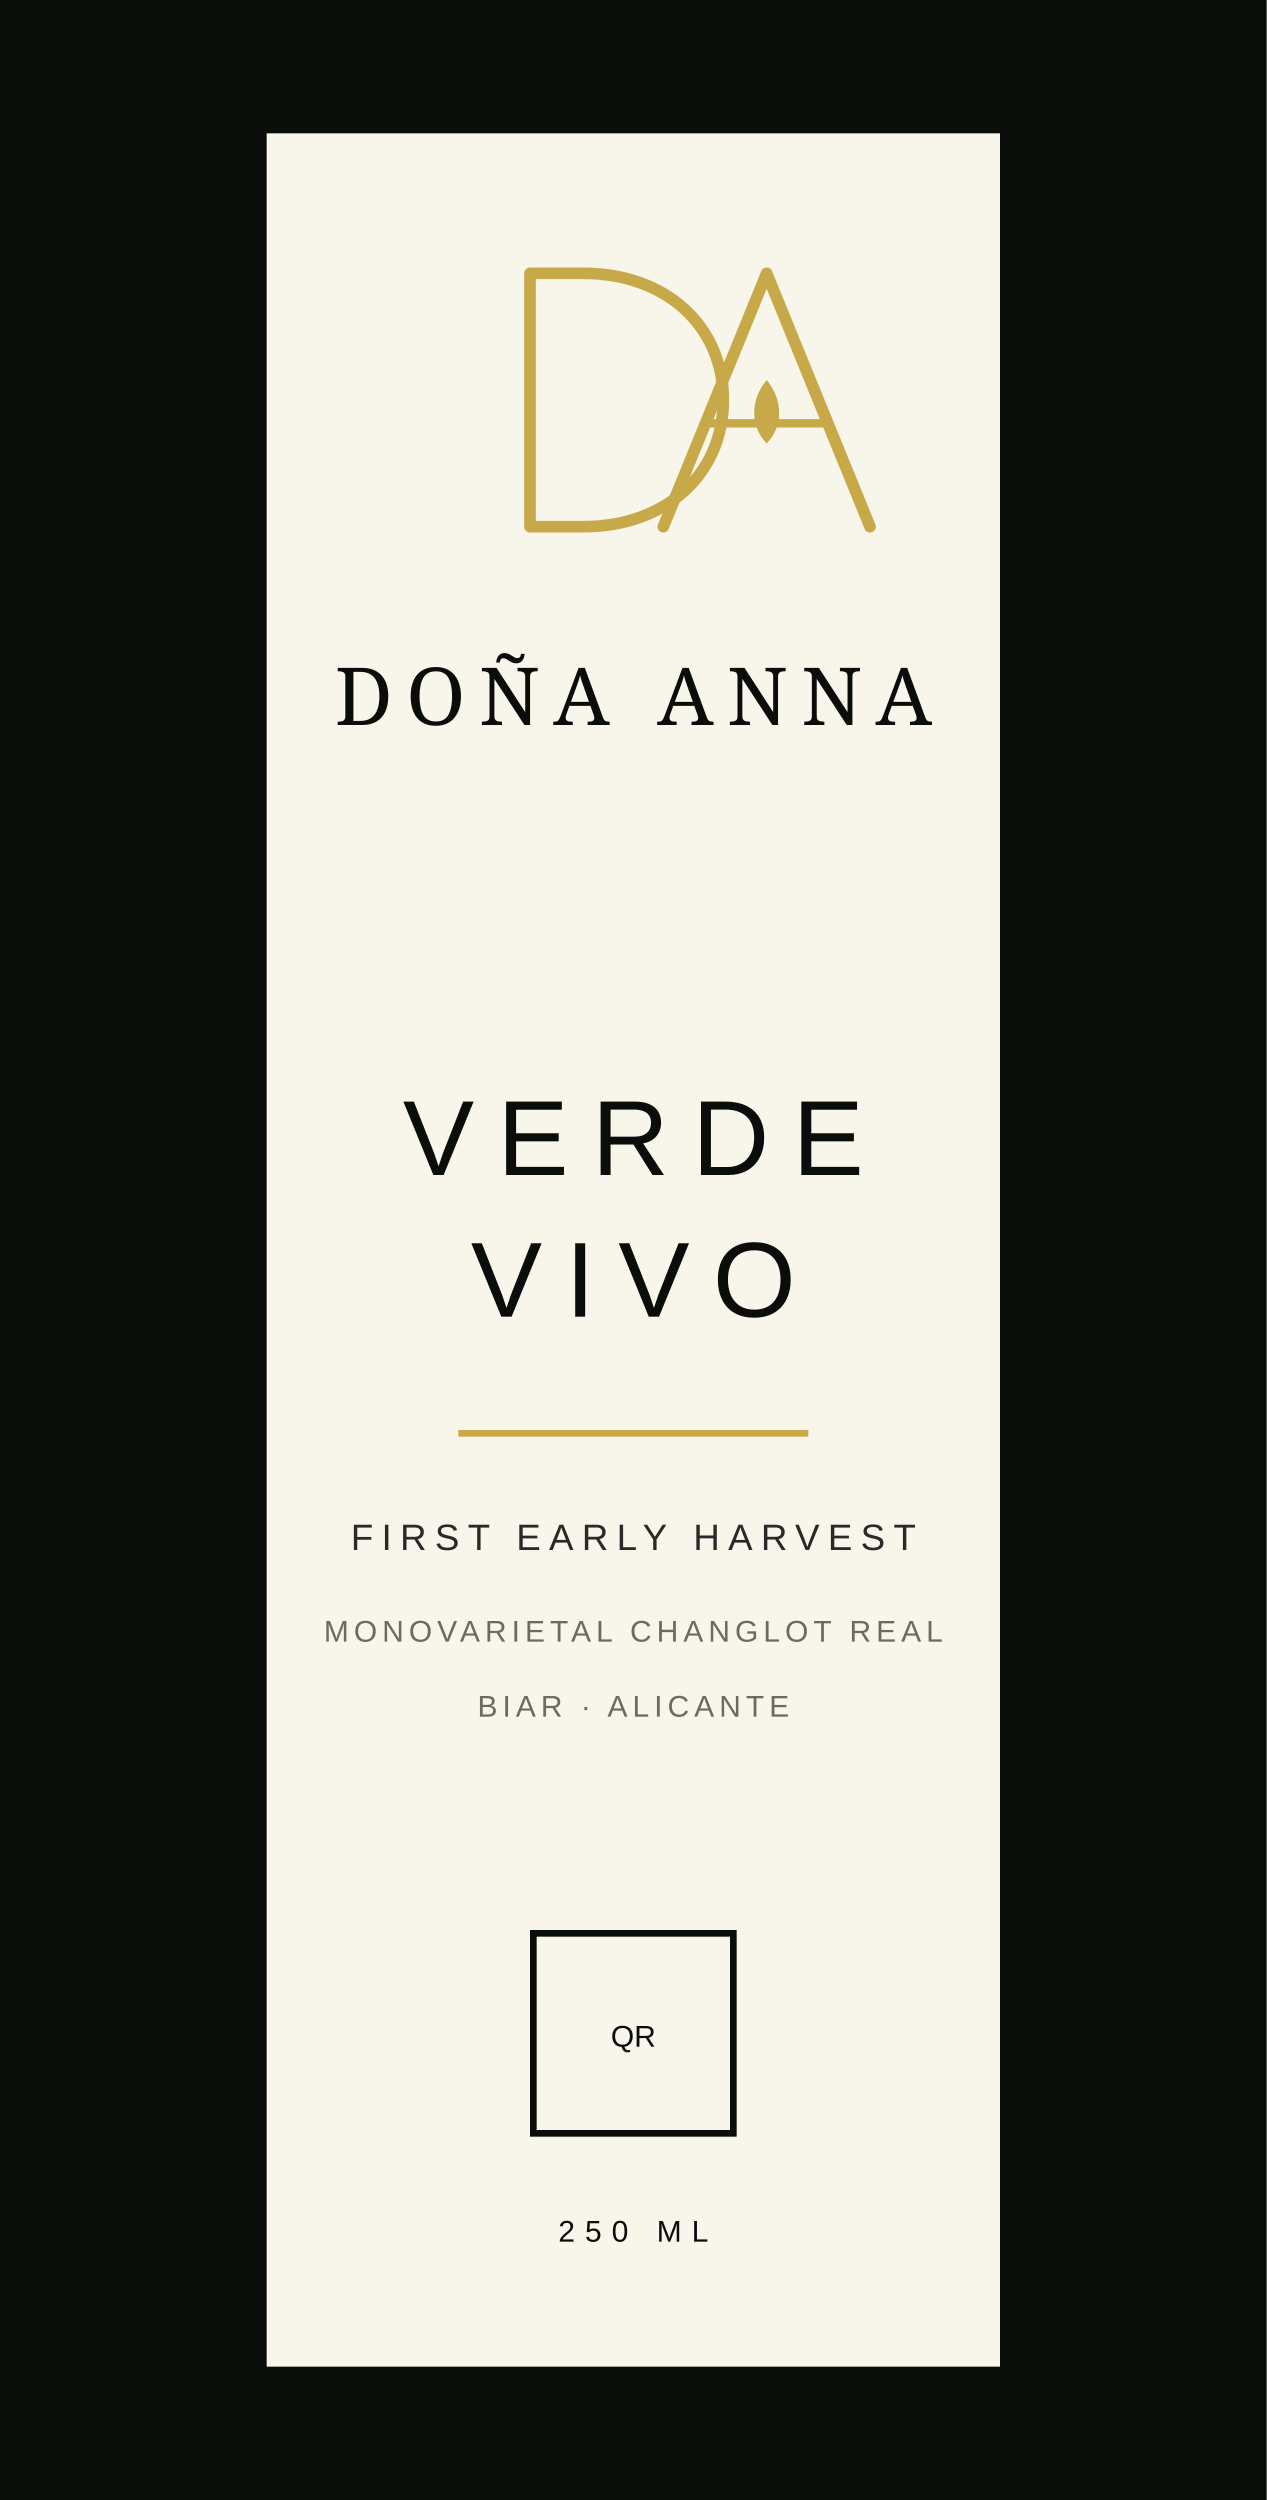
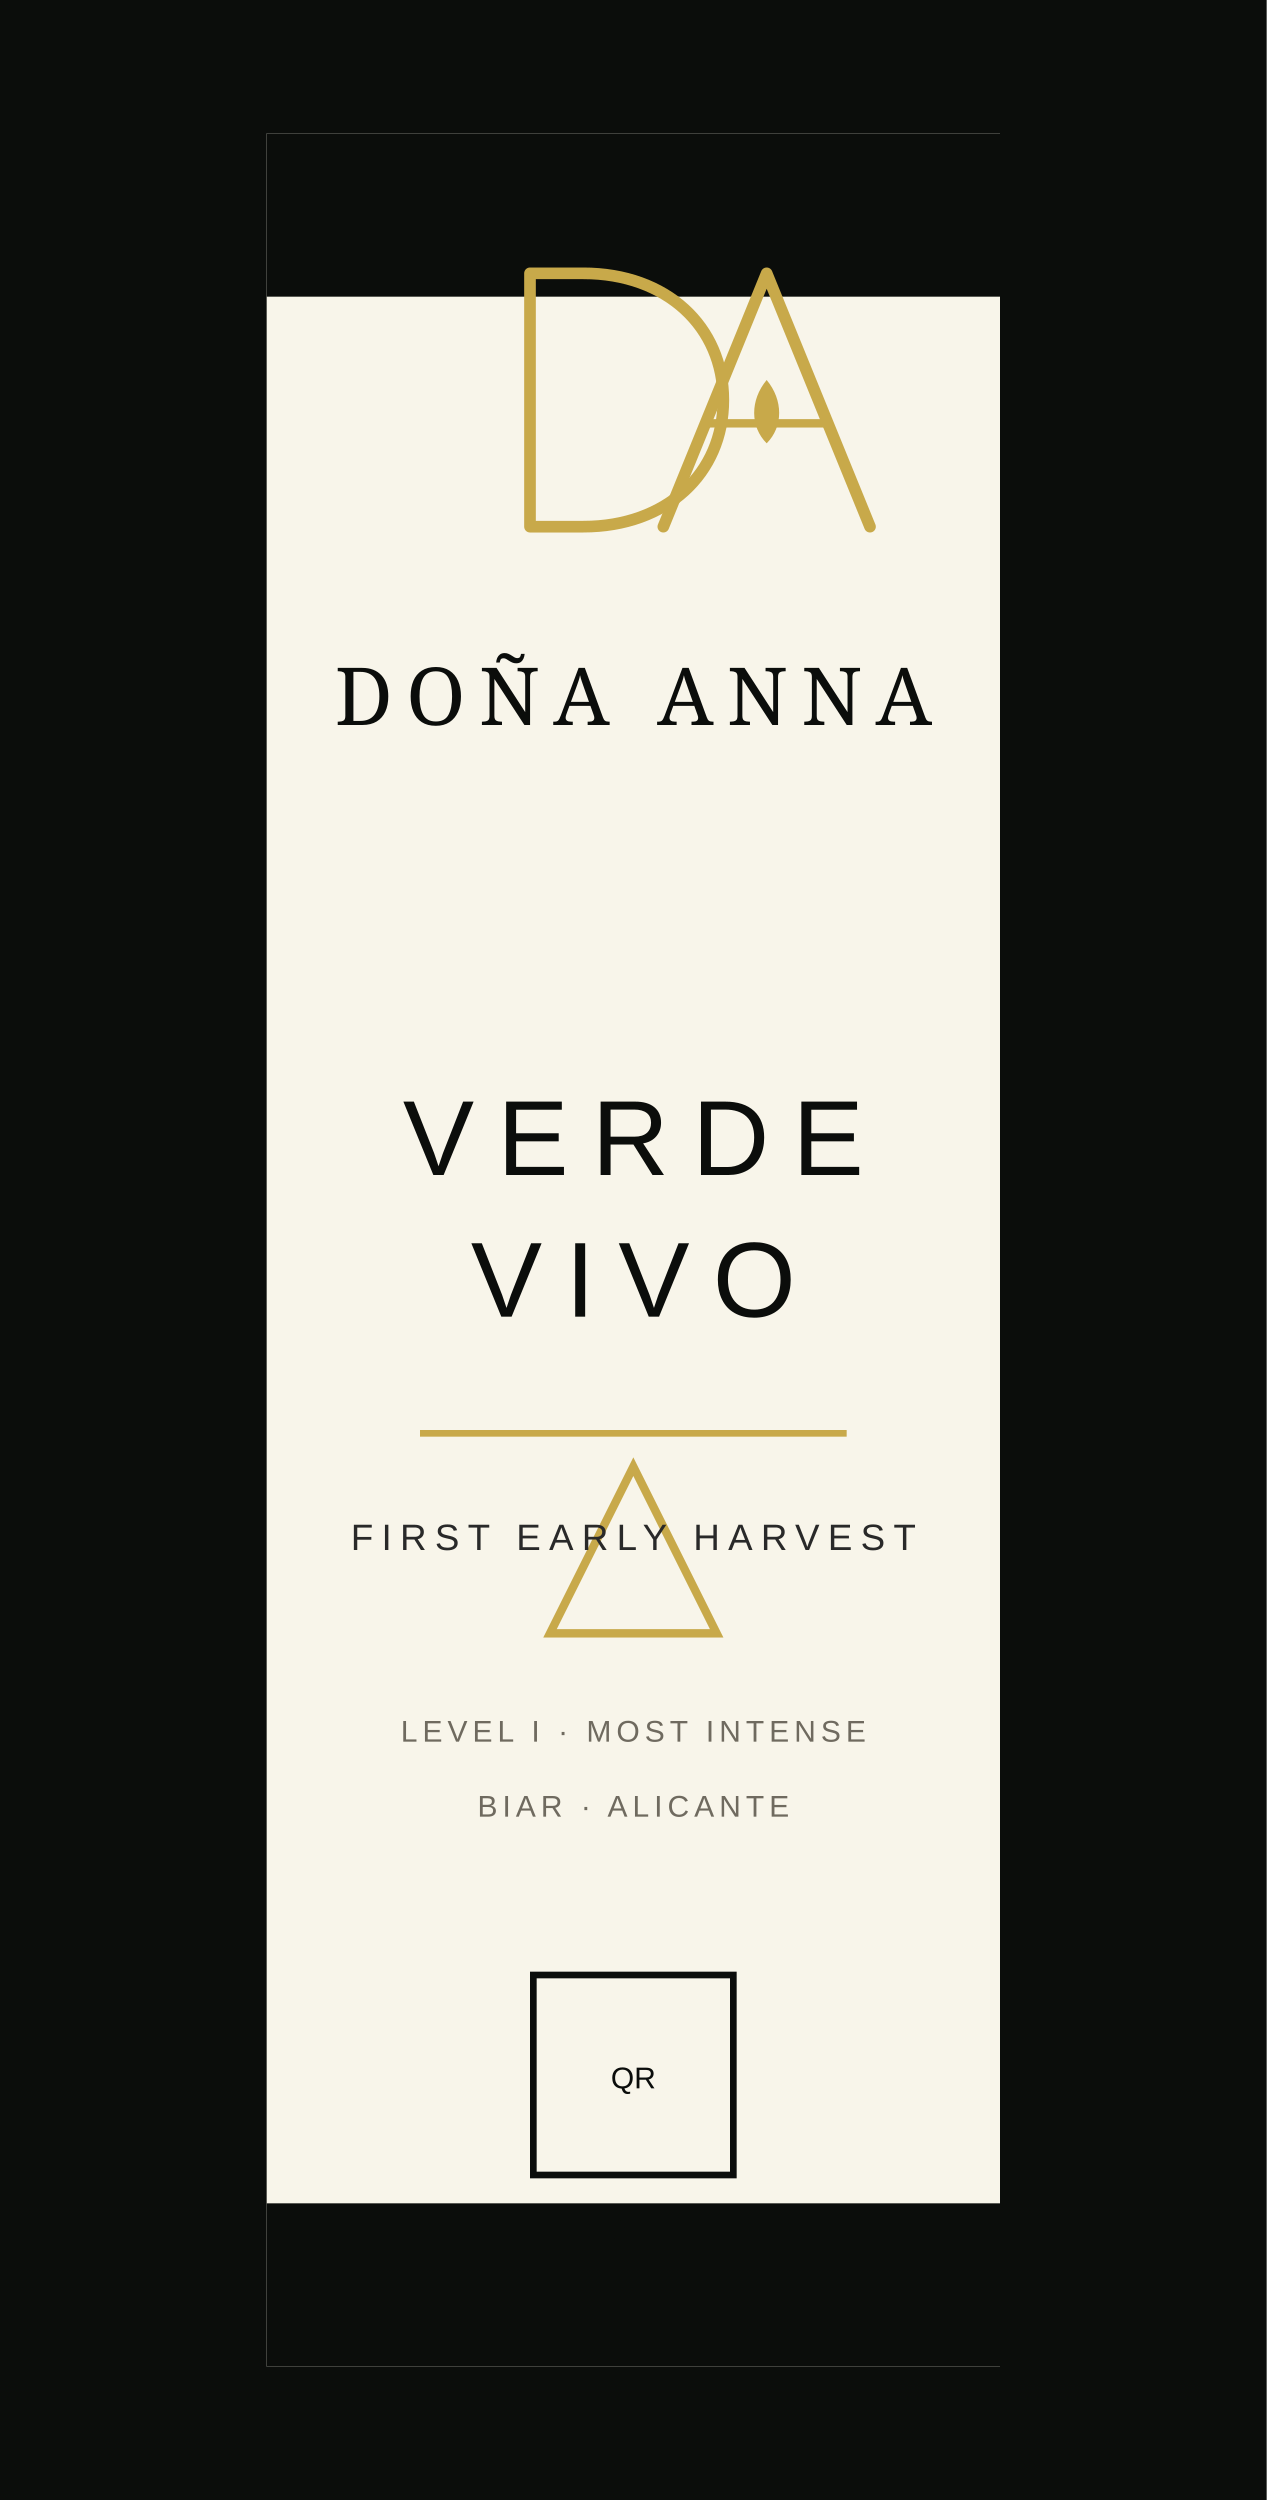
<svg xmlns="http://www.w3.org/2000/svg" width="760" height="1500" viewBox="0 0 760 1500">
  <rect width="760" height="1500" fill="#0b0d0b" />
  <rect x="160" y="80" width="440" height="1340" rx="0" fill="#f8f5ea" />
+   <rect x="160" y="80" width="440" height="98" fill="#0b0d0b" />
+   <rect x="160" y="1322" width="440" height="98" fill="#0b0d0b" />
  <g transform="translate(380 240)" fill="none" stroke="#c8a94a" stroke-linecap="round" stroke-linejoin="round">
    <path d="M-62-76 V76 H-30 C20 76 54 44 54 0 C54-44 20-76-30-76 H-62Z" stroke-width="7" />
    <path d="M18 76 L80-76 L142 76" stroke-width="7" />
    <path d="M45 14 H115" stroke-width="5" />
    <path d="M80-12 C70 0 70 16 80 26 C90 16 90 0 80-12Z" fill="#c8a94a" stroke="none" />
  </g>
  <text x="380" y="435" text-anchor="middle" font-family="Georgia, serif" font-size="48" fill="#0b0d0b" letter-spacing="8">DOÑA ANNA</text>
  <text x="380" y="705" text-anchor="middle" font-family="Arial, sans-serif" font-size="64" fill="#0b0d0b" letter-spacing="14">VERDE</text>
  <text x="380" y="790" text-anchor="middle" font-family="Arial, sans-serif" font-size="64" fill="#0b0d0b" letter-spacing="14">VIVO</text>
-   <line x1="275" y1="860" x2="485" y2="860" stroke="#c8a94a" stroke-width="4" />
+   <path d="M252 860 H508" stroke="#c8a94a" stroke-width="4" />
+   <path d="M380 880 L430 980 H330 Z" fill="none" stroke="#c8a94a" stroke-width="5" />
  <text x="380" y="930" text-anchor="middle" font-family="Arial, sans-serif" font-size="22" fill="#292929" letter-spacing="5">FIRST EARLY HARVEST</text>
-   <text x="380" y="985" text-anchor="middle" font-family="Arial, sans-serif" font-size="18" fill="#6f6a5f" letter-spacing="3">MONOVARIETAL CHANGLOT REAL</text>
-   <text x="380" y="1030" text-anchor="middle" font-family="Arial, sans-serif" font-size="18" fill="#6f6a5f" letter-spacing="3">BIAR · ALICANTE</text>
-   <rect x="320" y="1160" width="120" height="120" fill="none" stroke="#0b0d0b" stroke-width="4" />
-   <text x="380" y="1228" text-anchor="middle" font-family="Arial, sans-serif" font-size="18" fill="#0b0d0b">QR</text>
+   <text x="380" y="1045" text-anchor="middle" font-family="Arial, sans-serif" font-size="18" fill="#6f6a5f" letter-spacing="3">LEVEL I · MOST INTENSE</text>
+   <text x="380" y="1090" text-anchor="middle" font-family="Arial, sans-serif" font-size="18" fill="#6f6a5f" letter-spacing="3">BIAR · ALICANTE</text>
+   <rect x="320" y="1185" width="120" height="120" fill="none" stroke="#0b0d0b" stroke-width="4" />
+   <text x="380" y="1253" text-anchor="middle" font-family="Arial, sans-serif" font-size="18" fill="#0b0d0b">QR</text>
  <text x="380" y="1345" text-anchor="middle" font-family="Arial, sans-serif" font-size="18" fill="#0b0d0b" letter-spacing="6">250 ML</text>
</svg>
